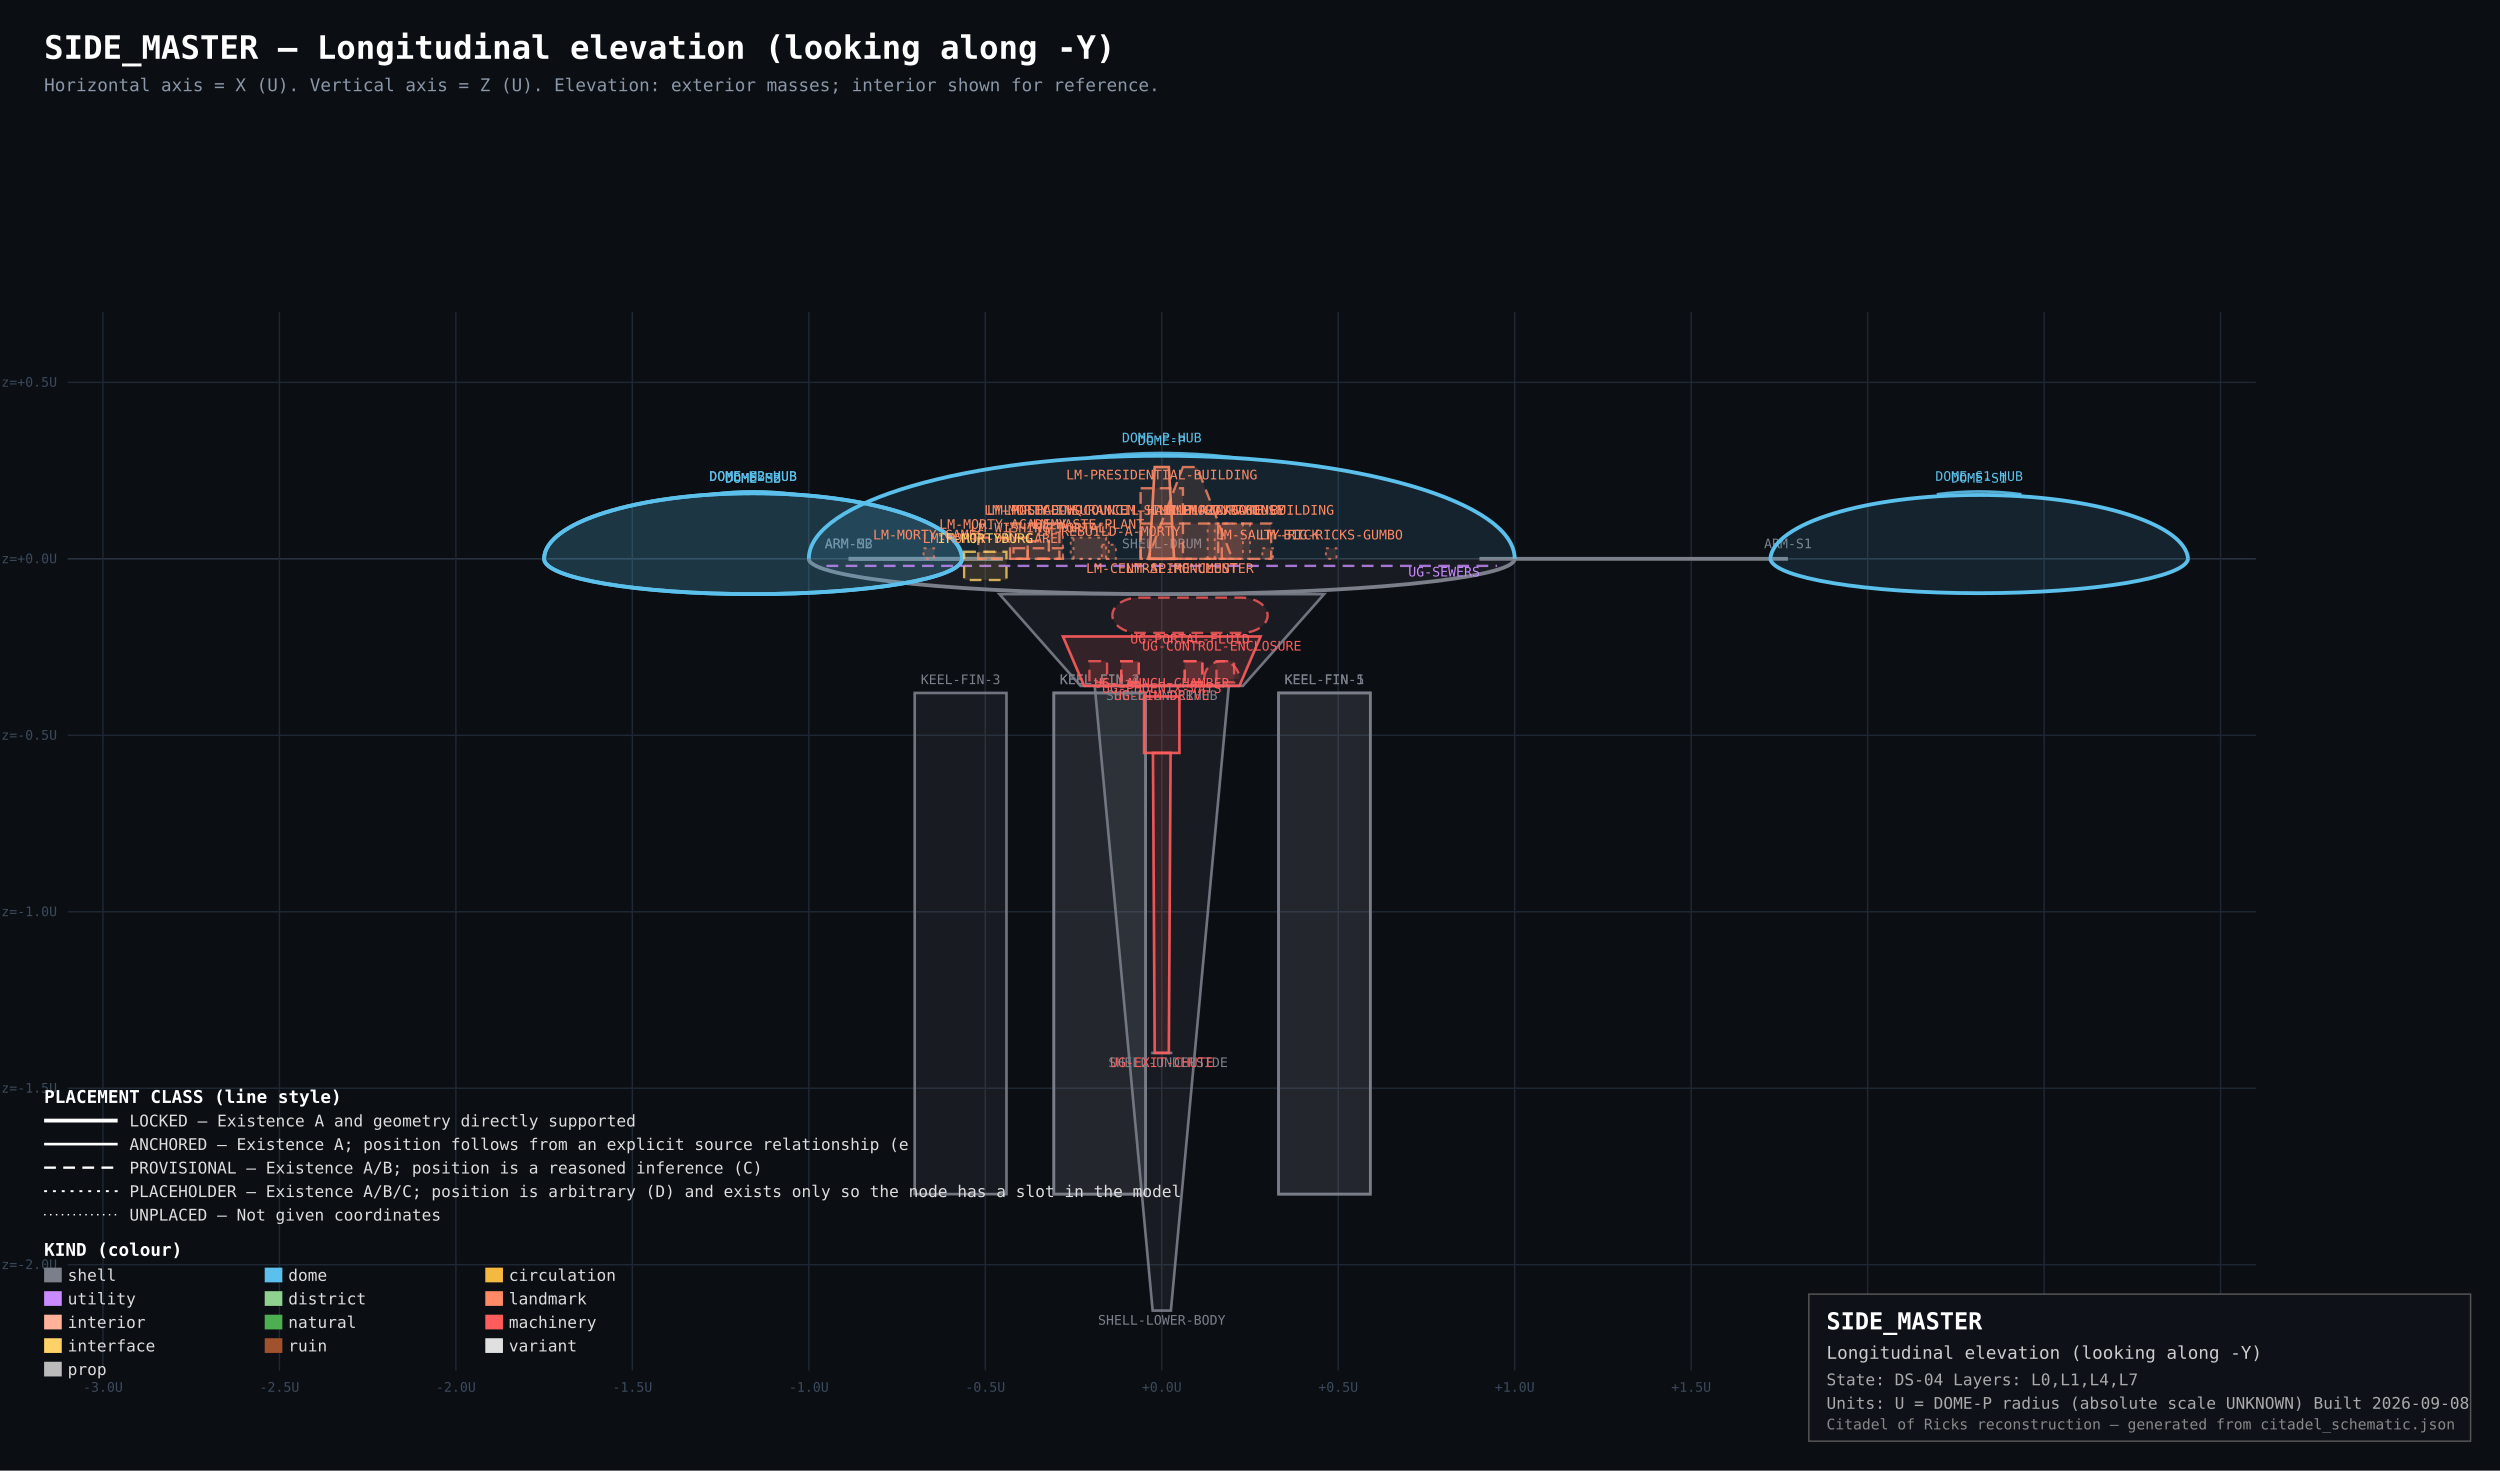
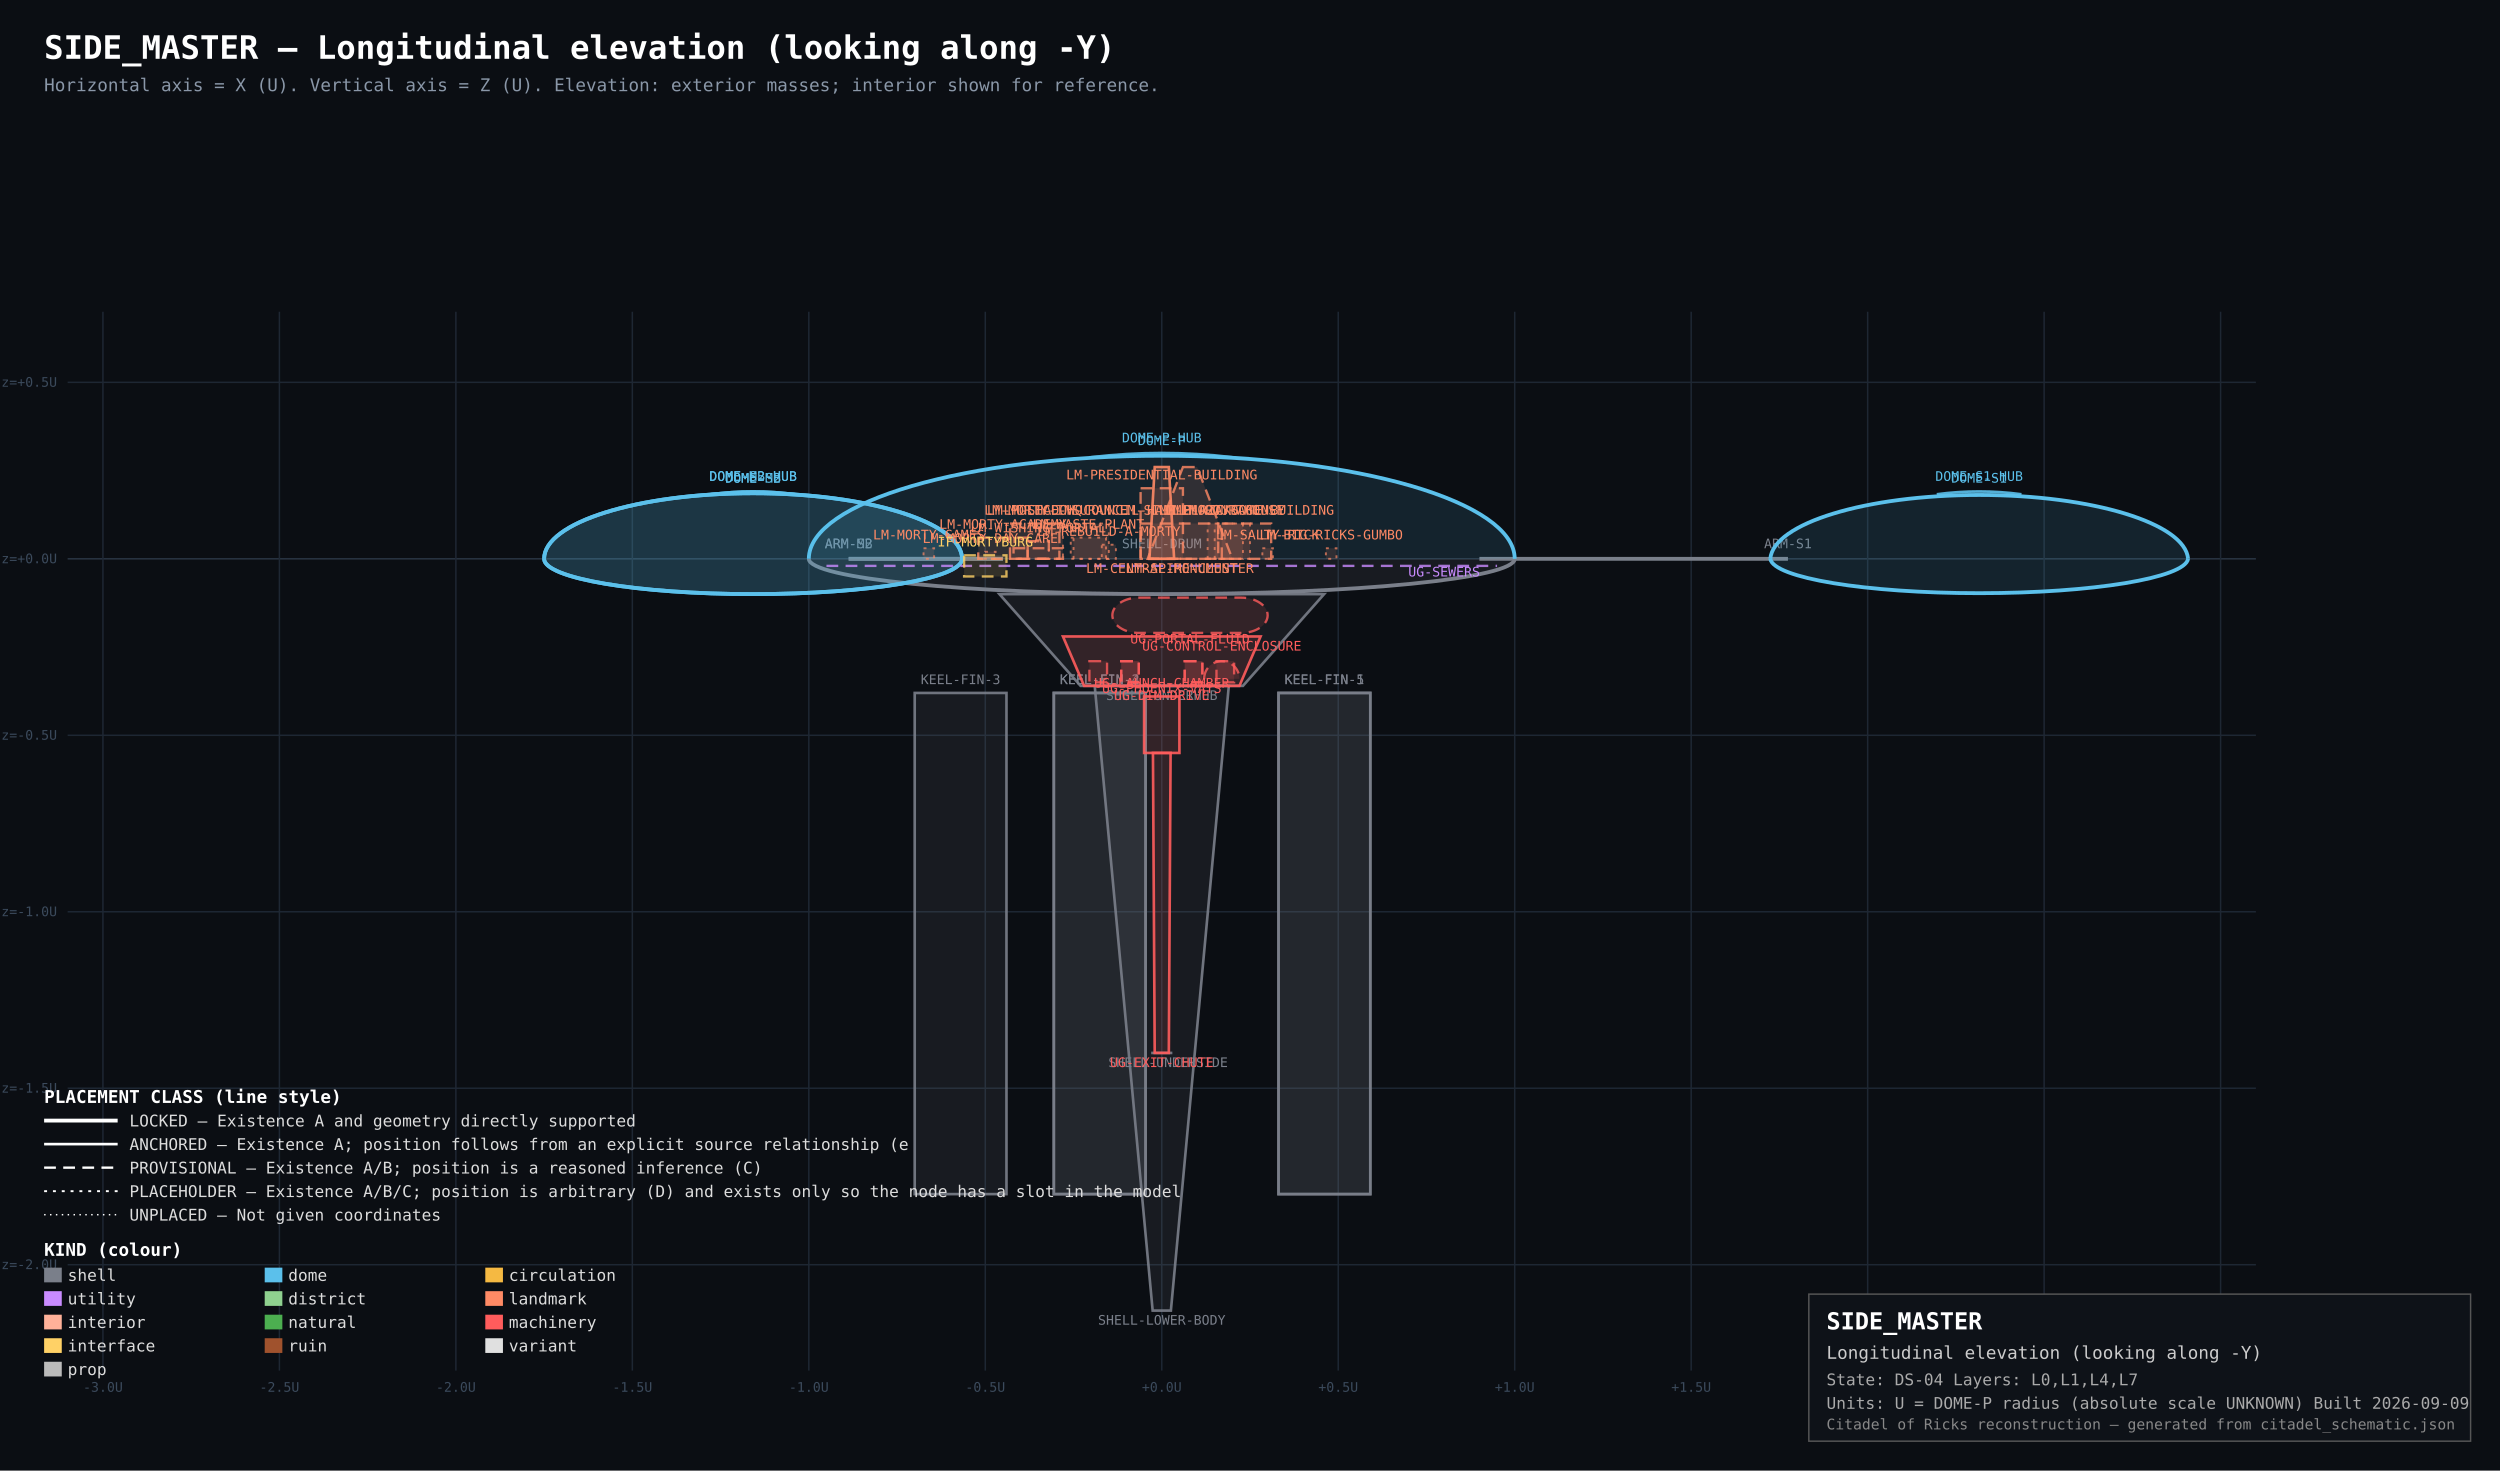
<svg xmlns="http://www.w3.org/2000/svg" width="1700" height="1000" viewBox="0 0 1700 1000" font-family="ui-monospace, Consolas, monospace">
  <rect width="1700" height="1000" fill="#0b0e13" />
  <line x1="46.0" y1="860.0" x2="1534.0" y2="860.0" stroke="#1e2733" stroke-width="1" />
  <text x="38.8" y="863.0" font-size="9" text-anchor="end" fill="#3b4a5c" font-family="ui-monospace, Consolas, monospace">z=-2.0U</text>
  <line x1="46.0" y1="740.0" x2="1534.0" y2="740.0" stroke="#1e2733" stroke-width="1" />
  <text x="38.8" y="743.0" font-size="9" text-anchor="end" fill="#3b4a5c" font-family="ui-monospace, Consolas, monospace">z=-1.5U</text>
  <line x1="46.0" y1="620.0" x2="1534.0" y2="620.0" stroke="#1e2733" stroke-width="1" />
  <text x="38.8" y="623.0" font-size="9" text-anchor="end" fill="#3b4a5c" font-family="ui-monospace, Consolas, monospace">z=-1.0U</text>
  <line x1="46.0" y1="500.0" x2="1534.0" y2="500.0" stroke="#1e2733" stroke-width="1" />
  <text x="38.8" y="503.0" font-size="9" text-anchor="end" fill="#3b4a5c" font-family="ui-monospace, Consolas, monospace">z=-0.5U</text>
  <line x1="46.0" y1="380.0" x2="1534.0" y2="380.0" stroke="#2a3644" stroke-width="1" />
  <text x="38.8" y="383.0" font-size="9" text-anchor="end" fill="#3b4a5c" font-family="ui-monospace, Consolas, monospace">z=+0.0U</text>
  <line x1="46.0" y1="260.0" x2="1534.0" y2="260.0" stroke="#1e2733" stroke-width="1" />
  <text x="38.8" y="263.0" font-size="9" text-anchor="end" fill="#3b4a5c" font-family="ui-monospace, Consolas, monospace">z=+0.5U</text>
  <line x1="70.0" y1="212.0" x2="70.0" y2="932.0" stroke="#1e2733" stroke-width="1" />
  <text x="70.0" y="946.4" font-size="9" text-anchor="middle" fill="#3b4a5c" font-family="ui-monospace, Consolas, monospace">-3.0U</text>
  <line x1="190.0" y1="212.0" x2="190.0" y2="932.0" stroke="#1e2733" stroke-width="1" />
  <text x="190.0" y="946.4" font-size="9" text-anchor="middle" fill="#3b4a5c" font-family="ui-monospace, Consolas, monospace">-2.5U</text>
  <line x1="310.0" y1="212.0" x2="310.0" y2="932.0" stroke="#1e2733" stroke-width="1" />
  <text x="310.0" y="946.4" font-size="9" text-anchor="middle" fill="#3b4a5c" font-family="ui-monospace, Consolas, monospace">-2.0U</text>
  <line x1="430.0" y1="212.0" x2="430.0" y2="932.0" stroke="#1e2733" stroke-width="1" />
  <text x="430.0" y="946.4" font-size="9" text-anchor="middle" fill="#3b4a5c" font-family="ui-monospace, Consolas, monospace">-1.5U</text>
  <line x1="550.0" y1="212.0" x2="550.0" y2="932.0" stroke="#1e2733" stroke-width="1" />
  <text x="550.0" y="946.4" font-size="9" text-anchor="middle" fill="#3b4a5c" font-family="ui-monospace, Consolas, monospace">-1.0U</text>
  <line x1="670.0" y1="212.0" x2="670.0" y2="932.0" stroke="#1e2733" stroke-width="1" />
  <text x="670.0" y="946.4" font-size="9" text-anchor="middle" fill="#3b4a5c" font-family="ui-monospace, Consolas, monospace">-0.5U</text>
  <line x1="790.0" y1="212.0" x2="790.0" y2="932.0" stroke="#1e2733" stroke-width="1" />
  <text x="790.0" y="946.4" font-size="9" text-anchor="middle" fill="#3b4a5c" font-family="ui-monospace, Consolas, monospace">+0.0U</text>
  <line x1="910.0" y1="212.0" x2="910.0" y2="932.0" stroke="#1e2733" stroke-width="1" />
  <text x="910.0" y="946.4" font-size="9" text-anchor="middle" fill="#3b4a5c" font-family="ui-monospace, Consolas, monospace">+0.5U</text>
  <line x1="1030.0" y1="212.0" x2="1030.0" y2="932.0" stroke="#1e2733" stroke-width="1" />
  <text x="1030.0" y="946.4" font-size="9" text-anchor="middle" fill="#3b4a5c" font-family="ui-monospace, Consolas, monospace">+1.0U</text>
  <line x1="1150.0" y1="212.0" x2="1150.0" y2="932.0" stroke="#1e2733" stroke-width="1" />
  <text x="1150.0" y="946.4" font-size="9" text-anchor="middle" fill="#3b4a5c" font-family="ui-monospace, Consolas, monospace">+1.5U</text>
  <line x1="1270.0" y1="212.0" x2="1270.0" y2="932.0" stroke="#1e2733" stroke-width="1" />
  <text x="1270.0" y="946.4" font-size="9" text-anchor="middle" fill="#3b4a5c" font-family="ui-monospace, Consolas, monospace">+2.0U</text>
  <line x1="1390.0" y1="212.0" x2="1390.0" y2="932.0" stroke="#1e2733" stroke-width="1" />
  <text x="1390.0" y="946.4" font-size="9" text-anchor="middle" fill="#3b4a5c" font-family="ui-monospace, Consolas, monospace">+2.5U</text>
  <line x1="1510.0" y1="212.0" x2="1510.0" y2="932.0" stroke="#1e2733" stroke-width="1" />
  <text x="1510.0" y="946.4" font-size="9" text-anchor="middle" fill="#3b4a5c" font-family="ui-monospace, Consolas, monospace">+3.0U</text>
  <text x="30" y="40" font-size="22" fill="#fff" font-weight="bold">SIDE_MASTER — Longitudinal elevation (looking along -Y)</text>
  <text x="30" y="62" font-size="12" fill="#8a97a8">Horizontal axis = X (U). Vertical axis = Z (U). Elevation: exterior masses; interior shown for reference.</text>
  <path d="M 550.0,380.0 A 240.0 24.0 0 0 0 1030.0,380.0" stroke="#7a7f8a" stroke-width="2.6" stroke-opacity="1.0" fill="#7a7f8a" fill-opacity="0.12" />
  <text x="790.0" y="372.8" font-size="9" text-anchor="middle" fill="#7a7f8a" font-family="ui-monospace, Consolas, monospace">SHELL-DRUM</text>
  <polygon points="679.6,404.0 900.4,404.0 845.2,466.4 734.8,466.4" stroke="#7a7f8a" stroke-width="1.8" stroke-opacity="0.9" fill="#7a7f8a" fill-opacity="0.12" />
  <text x="790.0" y="476.0" font-size="9" text-anchor="middle" fill="#7a7f8a" font-family="ui-monospace, Consolas, monospace">SHELL-UNDERHUB</text>
  <rect x="869.4" y="471.2" width="62.4" height="340.8" stroke="#7a7f8a" stroke-width="1.8" stroke-opacity="0.9" fill="#7a7f8a" fill-opacity="0.12" />
  <text x="900.6" y="465.2" font-size="9" text-anchor="middle" fill="#7a7f8a" font-family="ui-monospace, Consolas, monospace">KEEL-FIN-1</text>
  <rect x="716.6" y="471.2" width="62.4" height="340.8" stroke="#7a7f8a" stroke-width="1.8" stroke-opacity="0.9" fill="#7a7f8a" fill-opacity="0.12" />
  <text x="747.8" y="465.2" font-size="9" text-anchor="middle" fill="#7a7f8a" font-family="ui-monospace, Consolas, monospace">KEEL-FIN-2</text>
  <rect x="622.0" y="471.2" width="62.4" height="340.8" stroke="#7a7f8a" stroke-width="1.8" stroke-opacity="0.9" fill="#7a7f8a" fill-opacity="0.12" />
  <text x="653.2" y="465.2" font-size="9" text-anchor="middle" fill="#7a7f8a" font-family="ui-monospace, Consolas, monospace">KEEL-FIN-3</text>
  <rect x="716.6" y="471.2" width="62.4" height="340.8" stroke="#7a7f8a" stroke-width="1.8" stroke-opacity="0.9" fill="#7a7f8a" fill-opacity="0.12" />
  <text x="747.8" y="465.2" font-size="9" text-anchor="middle" fill="#7a7f8a" font-family="ui-monospace, Consolas, monospace">KEEL-FIN-4</text>
  <rect x="869.4" y="471.2" width="62.4" height="340.8" stroke="#7a7f8a" stroke-width="1.8" stroke-opacity="0.9" fill="#7a7f8a" fill-opacity="0.12" />
  <text x="900.6" y="465.2" font-size="9" text-anchor="middle" fill="#7a7f8a" font-family="ui-monospace, Consolas, monospace">KEEL-FIN-5</text>
  <polygon points="744.4,466.4 835.6,466.4 796.2,891.2 783.8,891.2" stroke="#7a7f8a" stroke-width="1.8" stroke-opacity="0.9" fill="#7a7f8a" fill-opacity="0.12" />
  <text x="790.0" y="900.8" font-size="9" text-anchor="middle" fill="#7a7f8a" font-family="ui-monospace, Consolas, monospace">SHELL-LOWER-BODY</text>
  <line x1="782.8" y1="716.0" x2="797.2" y2="716.0" stroke="#7a7f8a" stroke-width="1.8" stroke-opacity="0.9" fill="none" />
  <text x="794.3" y="725.6" font-size="9" text-anchor="middle" fill="#7a7f8a" font-family="ui-monospace, Consolas, monospace">SHELL-UNDERSIDE</text>
  <polyline points="1006.0,380.0 1114.0,380.0 1215.8,380.0" stroke="#7a7f8a" stroke-width="2.6" stroke-opacity="1.0" fill="none" />
  <text x="1215.8" y="372.8" font-size="9" text-anchor="middle" fill="#7a7f8a" font-family="ui-monospace, Consolas, monospace">ARM-S1</text>
  <polyline points="682.0,380.0 628.0,380.0 577.1,380.0" stroke="#7a7f8a" stroke-width="2.6" stroke-opacity="1.0" fill="none" />
  <text x="577.1" y="372.8" font-size="9" text-anchor="middle" fill="#7a7f8a" font-family="ui-monospace, Consolas, monospace">ARM-S2</text>
  <polyline points="682.0,380.0 628.0,380.0 577.1,380.0" stroke="#7a7f8a" stroke-width="2.6" stroke-opacity="1.0" fill="none" />
  <text x="577.1" y="372.8" font-size="9" text-anchor="middle" fill="#7a7f8a" font-family="ui-monospace, Consolas, monospace">ARM-MB</text>
  <path d="M 550.0,380.0 A 240.0 70.1 0 0 1 1030.0,380.0" stroke="#5bc0eb" stroke-width="2.6" stroke-opacity="1.0" fill="#5bc0eb" fill-opacity="0.12" />
  <text x="790.0" y="302.7" font-size="9" text-anchor="middle" fill="#5bc0eb" font-family="ui-monospace, Consolas, monospace">DOME-P</text>
  <path d="M 1203.8,380.0 A 142.1 44.6 0 0 1 1487.9,380.0" stroke="#5bc0eb" stroke-width="2.6" stroke-opacity="1.0" fill="#5bc0eb" fill-opacity="0.12" />
  <path d="M 1203.8,380.0 A 142.1 24.0 0 0 0 1487.9,380.0" stroke="#5bc0eb" stroke-width="2.6" stroke-opacity="1.0" fill="#5bc0eb" fill-opacity="0.12" />
  <text x="1345.8" y="328.2" font-size="9" text-anchor="middle" fill="#5bc0eb" font-family="ui-monospace, Consolas, monospace">DOME-S1</text>
  <path d="M 370.0,380.0 A 142.1 44.6 0 0 1 654.2,380.0" stroke="#5bc0eb" stroke-width="2.6" stroke-opacity="1.0" fill="#5bc0eb" fill-opacity="0.12" />
  <path d="M 370.0,380.0 A 142.1 24.0 0 0 0 654.2,380.0" stroke="#5bc0eb" stroke-width="2.6" stroke-opacity="1.0" fill="#5bc0eb" fill-opacity="0.12" />
  <text x="512.1" y="328.2" font-size="9" text-anchor="middle" fill="#5bc0eb" font-family="ui-monospace, Consolas, monospace">DOME-S2</text>
  <path d="M 370.0,380.0 A 142.1 44.6 0 0 1 654.2,380.0" stroke="#5bc0eb" stroke-width="2.6" stroke-opacity="1.0" fill="#5bc0eb" fill-opacity="0.12" />
  <path d="M 370.0,380.0 A 142.1 24.0 0 0 0 654.2,380.0" stroke="#5bc0eb" stroke-width="2.6" stroke-opacity="1.0" fill="#5bc0eb" fill-opacity="0.12" />
  <text x="512.1" y="328.2" font-size="9" text-anchor="middle" fill="#5bc0eb" font-family="ui-monospace, Consolas, monospace">DOME-MB</text>
  <path d="M 742.0,310.9 A 401.4 401.4 0 0 1 838.0,310.9" stroke="#5bc0eb" stroke-width="1.8" stroke-opacity="0.9" fill="#5bc0eb" fill-opacity="0.12" />
  <text x="790.0" y="300.8" font-size="9" text-anchor="middle" fill="#5bc0eb" font-family="ui-monospace, Consolas, monospace">DOME-P-HUB</text>
  <path d="M 1317.0,336.1 A 217.0 217.0 0 0 1 1374.6,336.1" stroke="#5bc0eb" stroke-width="1.8" stroke-opacity="0.9" fill="#5bc0eb" fill-opacity="0.12" />
  <text x="1345.8" y="327.0" font-size="9" text-anchor="middle" fill="#5bc0eb" font-family="ui-monospace, Consolas, monospace">DOME-S1-HUB</text>
  <path d="M 483.3,336.1 A 217.0 217.0 0 0 1 540.9,336.1" stroke="#5bc0eb" stroke-width="1.8" stroke-opacity="0.9" fill="#5bc0eb" fill-opacity="0.12" />
  <text x="512.1" y="327.0" font-size="9" text-anchor="middle" fill="#5bc0eb" font-family="ui-monospace, Consolas, monospace">DOME-S2-HUB</text>
  <path d="M 483.3,336.1 A 217.0 217.0 0 0 1 540.9,336.1" stroke="#5bc0eb" stroke-width="1.8" stroke-opacity="0.9" fill="#5bc0eb" fill-opacity="0.12" />
  <text x="512.1" y="327.0" font-size="9" text-anchor="middle" fill="#5bc0eb" font-family="ui-monospace, Consolas, monospace">DOME-MB-HUB</text>
  <line x1="562.0" y1="384.8" x2="1018.0" y2="384.8" stroke="#c98bff" stroke-width="1.6" stroke-opacity="0.8" stroke-dasharray="8,5" fill="none" />
  <text x="982.0" y="392.0" font-size="9" text-anchor="middle" fill="#c98bff" font-family="ui-monospace, Consolas, monospace">UG-SEWERS</text>
  <polygon points="785.2,317.6 794.8,317.6 798.4,380.0 781.6,380.0" stroke="#ff8a65" stroke-width="1.8" stroke-opacity="0.9" fill="#ff8a65" fill-opacity="0.12" />
  <text x="790.0" y="389.6" font-size="9" text-anchor="middle" fill="#ff8a65" font-family="ui-monospace, Consolas, monospace">LM-CENTRAL-MONUMENT</text>
  <polygon points="804.4,317.6 814.0,317.6 838.0,380.0 780.4,380.0" stroke="#ff8a65" stroke-width="1.6" stroke-opacity="0.8" stroke-dasharray="8,5" fill="#ff8a65" fill-opacity="0.12" />
  <text x="809.2" y="389.6" font-size="9" text-anchor="middle" fill="#ff8a65" font-family="ui-monospace, Consolas, monospace">LM-SPIRE-CLUSTER</text>
  <rect x="775.6" y="332.0" width="28.8" height="48.0" stroke="#ff8a65" stroke-width="1.6" stroke-opacity="0.8" stroke-dasharray="8,5" fill="#ff8a65" fill-opacity="0.12" />
  <text x="790.0" y="326.0" font-size="9" text-anchor="middle" fill="#ff8a65" font-family="ui-monospace, Consolas, monospace">LM-PRESIDENTIAL-BUILDING</text>
  <rect x="830.8" y="356.0" width="33.6" height="24.0" stroke="#ff8a65" stroke-width="1.6" stroke-opacity="0.8" stroke-dasharray="8,5" fill="#ff8a65" fill-opacity="0.12" />
  <text x="847.6" y="350.0" font-size="9" text-anchor="middle" fill="#ff8a65" font-family="ui-monospace, Consolas, monospace">LM-PLAZA-DOME-BUILDING</text>
  <rect x="730.0" y="356.0" width="24.0" height="24.0" stroke="#ff8a65" stroke-width="1.3" stroke-opacity="0.7" stroke-dasharray="2,4" fill="#ff8a65" fill-opacity="0.12" />
  <text x="742.0" y="350.0" font-size="9" text-anchor="middle" fill="#ff8a65" font-family="ui-monospace, Consolas, monospace">LM-SHADOW-COUNCIL-HALL</text>
  <rect x="826.0" y="356.0" width="24.0" height="24.0" stroke="#ff8a65" stroke-width="1.3" stroke-opacity="0.7" stroke-dasharray="2,4" fill="#ff8a65" fill-opacity="0.12" />
  <text x="838.0" y="350.0" font-size="9" text-anchor="middle" fill="#ff8a65" font-family="ui-monospace, Consolas, monospace">LM-COURTHOUSE</text>
  <rect x="821.2" y="356.0" width="24.0" height="24.0" stroke="#ff8a65" stroke-width="1.3" stroke-opacity="0.7" stroke-dasharray="2,4" fill="#ff8a65" fill-opacity="0.12" />
  <text x="833.2" y="350.0" font-size="9" text-anchor="middle" fill="#ff8a65" font-family="ui-monospace, Consolas, monospace">LM-MORTY-AGENCY</text>
  <rect x="686.8" y="356.0" width="33.6" height="24.0" stroke="#ff8a65" stroke-width="1.6" stroke-opacity="0.8" stroke-dasharray="8,5" fill="#ff8a65" fill-opacity="0.12" />
  <text x="703.6" y="350.0" font-size="9" text-anchor="middle" fill="#ff8a65" font-family="ui-monospace, Consolas, monospace">LM-POLICE-HQ</text>
  <rect x="665.2" y="365.6" width="33.6" height="14.4" stroke="#ff8a65" stroke-width="1.6" stroke-opacity="0.8" stroke-dasharray="8,5" fill="#ff8a65" fill-opacity="0.12" />
  <text x="682.0" y="359.6" font-size="9" text-anchor="middle" fill="#ff8a65" font-family="ui-monospace, Consolas, monospace">LM-MORTY-ACADEMY</text>
  <rect x="775.6" y="356.0" width="52.8" height="24.0" stroke="#ff8a65" stroke-width="1.6" stroke-opacity="0.8" stroke-dasharray="8,5" fill="#ff8a65" fill-opacity="0.12" />
  <text x="802.0" y="350.0" font-size="9" text-anchor="middle" fill="#ff8a65" font-family="ui-monospace, Consolas, monospace">LM-SIMPLE-RICKS</text>
  <rect x="689.2" y="372.8" width="33.6" height="7.2" stroke="#ff8a65" stroke-width="1.6" stroke-opacity="0.8" stroke-dasharray="8,5" fill="none" />
  <rect x="698.8" y="368.0" width="14.4" height="12.0" stroke="#ff8a65" stroke-width="1.6" stroke-opacity="0.8" stroke-dasharray="8,5" fill="#ff8a65" fill-opacity="0.12" />
  <text x="706.0" y="362.0" font-size="9" text-anchor="middle" fill="#ff8a65" font-family="ui-monospace, Consolas, monospace">LM-WISHING-PORTAL</text>
  <rect x="728.1" y="365.6" width="24.0" height="14.4" stroke="#ff8a65" stroke-width="1.3" stroke-opacity="0.7" stroke-dasharray="2,4" fill="#ff8a65" fill-opacity="0.12" />
  <text x="740.1" y="359.6" font-size="9" text-anchor="middle" fill="#ff8a65" font-family="ui-monospace, Consolas, monospace">LM-WASTE-PLANT</text>
  <rect x="669.8" y="375.2" width="7.2" height="4.8" stroke="#ff8a65" stroke-width="1.3" stroke-opacity="0.7" stroke-dasharray="2,4" fill="#ff8a65" fill-opacity="0.12" />
  <text x="673.4" y="369.2" font-size="9" text-anchor="middle" fill="#ff8a65" font-family="ui-monospace, Consolas, monospace">LM-MORTY-DAY-CARE</text>
  <rect x="628.0" y="372.8" width="7.2" height="7.2" stroke="#ff8a65" stroke-width="1.3" stroke-opacity="0.7" stroke-dasharray="2,4" fill="#ff8a65" fill-opacity="0.12" />
  <text x="631.6" y="366.8" font-size="9" text-anchor="middle" fill="#ff8a65" font-family="ui-monospace, Consolas, monospace">LM-MORTY-GAMES</text>
  <rect x="713.2" y="356.0" width="9.6" height="24.0" stroke="#ff8a65" stroke-width="1.3" stroke-opacity="0.7" stroke-dasharray="2,4" fill="#ff8a65" fill-opacity="0.12" />
  <text x="718.0" y="350.0" font-size="9" text-anchor="middle" fill="#ff8a65" font-family="ui-monospace, Consolas, monospace">LM-MORTY-INSURANCE</text>
  <rect x="858.4" y="372.8" width="7.2" height="7.2" stroke="#ff8a65" stroke-width="1.3" stroke-opacity="0.7" stroke-dasharray="2,4" fill="#ff8a65" fill-opacity="0.12" />
  <text x="862.0" y="366.8" font-size="9" text-anchor="middle" fill="#ff8a65" font-family="ui-monospace, Consolas, monospace">LM-SALTY-RICK</text>
  <rect x="901.6" y="372.8" width="7.2" height="7.2" stroke="#ff8a65" stroke-width="1.3" stroke-opacity="0.7" stroke-dasharray="2,4" fill="#ff8a65" fill-opacity="0.12" />
  <text x="905.2" y="366.8" font-size="9" text-anchor="middle" fill="#ff8a65" font-family="ui-monospace, Consolas, monospace">LM-BIG-RICKS-GUMBO</text>
  <rect x="749.2" y="370.4" width="9.6" height="9.6" stroke="#ff8a65" stroke-width="1.3" stroke-opacity="0.7" stroke-dasharray="2,4" fill="#ff8a65" fill-opacity="0.12" />
  <text x="754.0" y="364.4" font-size="9" text-anchor="middle" fill="#ff8a65" font-family="ui-monospace, Consolas, monospace">LM-REBUILD-A-MORTY</text>
  <rect x="756.4" y="406.4" width="105.6" height="24.0" rx="18" stroke="#ff5c5c" stroke-width="1.6" stroke-opacity="0.8" stroke-dasharray="8,5" fill="#ff5c5c" fill-opacity="0.12" />
  <text x="809.2" y="437.6" font-size="9" text-anchor="middle" fill="#ff5c5c" font-family="ui-monospace, Consolas, monospace">UG-PORTAL-FLUID</text>
  <polygon points="722.8,432.8 857.2,432.8 842.8,466.4 737.2,466.4" stroke="#ff5c5c" stroke-width="1.8" stroke-opacity="0.9" fill="#ff5c5c" fill-opacity="0.12" />
  <text x="790.0" y="476.0" font-size="9" text-anchor="middle" fill="#ff5c5c" font-family="ui-monospace, Consolas, monospace">UG-DIM-DRIVE</text>
  <path d="M 818.8,461.6 A 12.0 12.0 0 0 1 842.8,461.6" stroke="#ff5c5c" stroke-width="1.6" stroke-opacity="0.8" stroke-dasharray="8,5" fill="#ff5c5c" fill-opacity="0.12" />
  <text x="830.8" y="442.4" font-size="9" text-anchor="middle" fill="#ff5c5c" font-family="ui-monospace, Consolas, monospace">UG-CONTROL-ENCLOSURE</text>
  <rect x="827.2" y="449.6" width="12.0" height="14.4" stroke="#ff5c5c" stroke-width="1.6" stroke-opacity="0.8" stroke-dasharray="8,5" fill="#ff5c5c" fill-opacity="0.12" />
  <rect x="805.6" y="449.6" width="12.0" height="14.4" stroke="#ff5c5c" stroke-width="1.6" stroke-opacity="0.8" stroke-dasharray="8,5" fill="#ff5c5c" fill-opacity="0.12" />
  <rect x="762.4" y="449.6" width="12.0" height="14.4" stroke="#ff5c5c" stroke-width="1.6" stroke-opacity="0.8" stroke-dasharray="8,5" fill="#ff5c5c" fill-opacity="0.12" />
  <rect x="740.8" y="449.6" width="12.0" height="14.4" stroke="#ff5c5c" stroke-width="1.6" stroke-opacity="0.8" stroke-dasharray="8,5" fill="#ff5c5c" fill-opacity="0.12" />
  <rect x="762.4" y="449.6" width="12.0" height="14.4" stroke="#ff5c5c" stroke-width="1.6" stroke-opacity="0.8" stroke-dasharray="8,5" fill="#ff5c5c" fill-opacity="0.12" />
  <rect x="805.6" y="449.6" width="12.0" height="14.4" stroke="#ff5c5c" stroke-width="1.6" stroke-opacity="0.8" stroke-dasharray="8,5" fill="#ff5c5c" fill-opacity="0.12" />
  <text x="790.0" y="471.2" font-size="9" text-anchor="middle" fill="#ff5c5c" font-family="ui-monospace, Consolas, monospace">UG-PHOENIX-VATS</text>
  <rect x="778.0" y="473.6" width="24.0" height="38.4" stroke="#ff5c5c" stroke-width="1.8" stroke-opacity="0.9" fill="#ff5c5c" fill-opacity="0.12" />
  <text x="790.0" y="467.6" font-size="9" text-anchor="middle" fill="#ff5c5c" font-family="ui-monospace, Consolas, monospace">UG-LAUNCH-CHAMBER</text>
  <polygon points="784.0,512.0 796.0,512.0 794.8,716.0 785.2,716.0" stroke="#ff5c5c" stroke-width="1.8" stroke-opacity="0.9" fill="#ff5c5c" fill-opacity="0.12" />
  <text x="790.0" y="725.6" font-size="9" text-anchor="middle" fill="#ff5c5c" font-family="ui-monospace, Consolas, monospace">UG-EXIT-CHUTE</text>
-   <rect x="655.6" y="375.2" width="28.8" height="19.2" stroke="#ffd166" stroke-width="1.6" stroke-opacity="0.8" stroke-dasharray="8,5" fill="#ffd166" fill-opacity="0.12" />
-   <text x="670.0" y="369.2" font-size="9" text-anchor="middle" fill="#ffd166" font-family="ui-monospace, Consolas, monospace">IF-MORTYBURG</text>
+   <rect x="655.6" y="377.6" width="28.8" height="14.4" stroke="#ffd166" stroke-width="1.6" stroke-opacity="0.8" stroke-dasharray="8,5" fill="#ffd166" fill-opacity="0.12" />
+   <text x="670.0" y="371.6" font-size="9" text-anchor="middle" fill="#ffd166" font-family="ui-monospace, Consolas, monospace">IF-MORTYBURG</text>
  <text x="30" y="750" font-size="12" fill="#fff" font-family="ui-monospace, Consolas, monospace" font-weight="bold">PLACEMENT CLASS (line style)</text>
  <line x1="30" y1="762" x2="80" y2="762" stroke="#fff" stroke-width="2.6" />
  <text x="88" y="766" font-size="11" fill="#ddd" font-family="ui-monospace, Consolas, monospace">LOCKED — Existence A and geometry directly supported</text>
  <line x1="30" y1="778" x2="80" y2="778" stroke="#fff" stroke-width="1.8" />
  <text x="88" y="782" font-size="11" fill="#ddd" font-family="ui-monospace, Consolas, monospace">ANCHORED — Existence A; position follows from an explicit source relationship (e</text>
  <line x1="30" y1="794" x2="80" y2="794" stroke="#fff" stroke-width="1.6" stroke-dasharray="8,5" />
  <text x="88" y="798" font-size="11" fill="#ddd" font-family="ui-monospace, Consolas, monospace">PROVISIONAL — Existence A/B; position is a reasoned inference (C)</text>
  <line x1="30" y1="810" x2="80" y2="810" stroke="#fff" stroke-width="1.3" stroke-dasharray="2,4" />
  <text x="88" y="814" font-size="11" fill="#ddd" font-family="ui-monospace, Consolas, monospace">PLACEHOLDER — Existence A/B/C; position is arbitrary (D) and exists only so the node has a slot in the model</text>
  <line x1="30" y1="826" x2="80" y2="826" stroke="#fff" stroke-width="1.0" stroke-dasharray="1,3" />
  <text x="88" y="830" font-size="11" fill="#ddd" font-family="ui-monospace, Consolas, monospace">UNPLACED — Not given coordinates</text>
  <text x="30" y="854" font-size="12" fill="#fff" font-family="ui-monospace, Consolas, monospace" font-weight="bold">KIND (colour)</text>
  <rect x="30" y="862" width="12" height="10" fill="#7a7f8a" />
  <text x="46" y="871" font-size="11" fill="#ddd" font-family="ui-monospace, Consolas, monospace">shell</text>
  <rect x="180" y="862" width="12" height="10" fill="#5bc0eb" />
  <text x="196" y="871" font-size="11" fill="#ddd" font-family="ui-monospace, Consolas, monospace">dome</text>
  <rect x="330" y="862" width="12" height="10" fill="#f5b942" />
  <text x="346" y="871" font-size="11" fill="#ddd" font-family="ui-monospace, Consolas, monospace">circulation</text>
  <rect x="30" y="878" width="12" height="10" fill="#c98bff" />
  <text x="46" y="887" font-size="11" fill="#ddd" font-family="ui-monospace, Consolas, monospace">utility</text>
  <rect x="180" y="878" width="12" height="10" fill="#8fd18f" />
  <text x="196" y="887" font-size="11" fill="#ddd" font-family="ui-monospace, Consolas, monospace">district</text>
  <rect x="330" y="878" width="12" height="10" fill="#ff8a65" />
  <text x="346" y="887" font-size="11" fill="#ddd" font-family="ui-monospace, Consolas, monospace">landmark</text>
  <rect x="30" y="894" width="12" height="10" fill="#ffb199" />
  <text x="46" y="903" font-size="11" fill="#ddd" font-family="ui-monospace, Consolas, monospace">interior</text>
  <rect x="180" y="894" width="12" height="10" fill="#4caf50" />
  <text x="196" y="903" font-size="11" fill="#ddd" font-family="ui-monospace, Consolas, monospace">natural</text>
  <rect x="330" y="894" width="12" height="10" fill="#ff5c5c" />
  <text x="346" y="903" font-size="11" fill="#ddd" font-family="ui-monospace, Consolas, monospace">machinery</text>
  <rect x="30" y="910" width="12" height="10" fill="#ffd166" />
  <text x="46" y="919" font-size="11" fill="#ddd" font-family="ui-monospace, Consolas, monospace">interface</text>
  <rect x="180" y="910" width="12" height="10" fill="#a0522d" />
  <text x="196" y="919" font-size="11" fill="#ddd" font-family="ui-monospace, Consolas, monospace">ruin</text>
  <rect x="330" y="910" width="12" height="10" fill="#e0e0e0" />
  <text x="346" y="919" font-size="11" fill="#ddd" font-family="ui-monospace, Consolas, monospace">variant</text>
  <rect x="30" y="926" width="12" height="10" fill="#bbbbbb" />
  <text x="46" y="935" font-size="11" fill="#ddd" font-family="ui-monospace, Consolas, monospace">prop</text>
  <rect x="1230" y="880" width="450" height="100" fill="#0e1218" stroke="#555" />
  <text x="1242" y="904" font-size="16" fill="#fff" font-family="ui-monospace, Consolas, monospace" font-weight="bold">SIDE_MASTER</text>
  <text x="1242" y="924" font-size="12" fill="#ccc" font-family="ui-monospace, Consolas, monospace">Longitudinal elevation (looking along -Y)</text>
  <text x="1242" y="942" font-size="11" fill="#aaa" font-family="ui-monospace, Consolas, monospace">State: DS-04   Layers: L0,L1,L4,L7</text>
-   <text x="1242" y="958" font-size="11" fill="#aaa" font-family="ui-monospace, Consolas, monospace">Units: U = DOME-P radius (absolute scale UNKNOWN)   Built 2026-09-08</text>
+   <text x="1242" y="958" font-size="11" fill="#aaa" font-family="ui-monospace, Consolas, monospace">Units: U = DOME-P radius (absolute scale UNKNOWN)   Built 2026-09-09</text>
  <text x="1242" y="972" font-size="10" fill="#888" font-family="ui-monospace, Consolas, monospace">Citadel of Ricks reconstruction — generated from citadel_schematic.json</text>
</svg>
